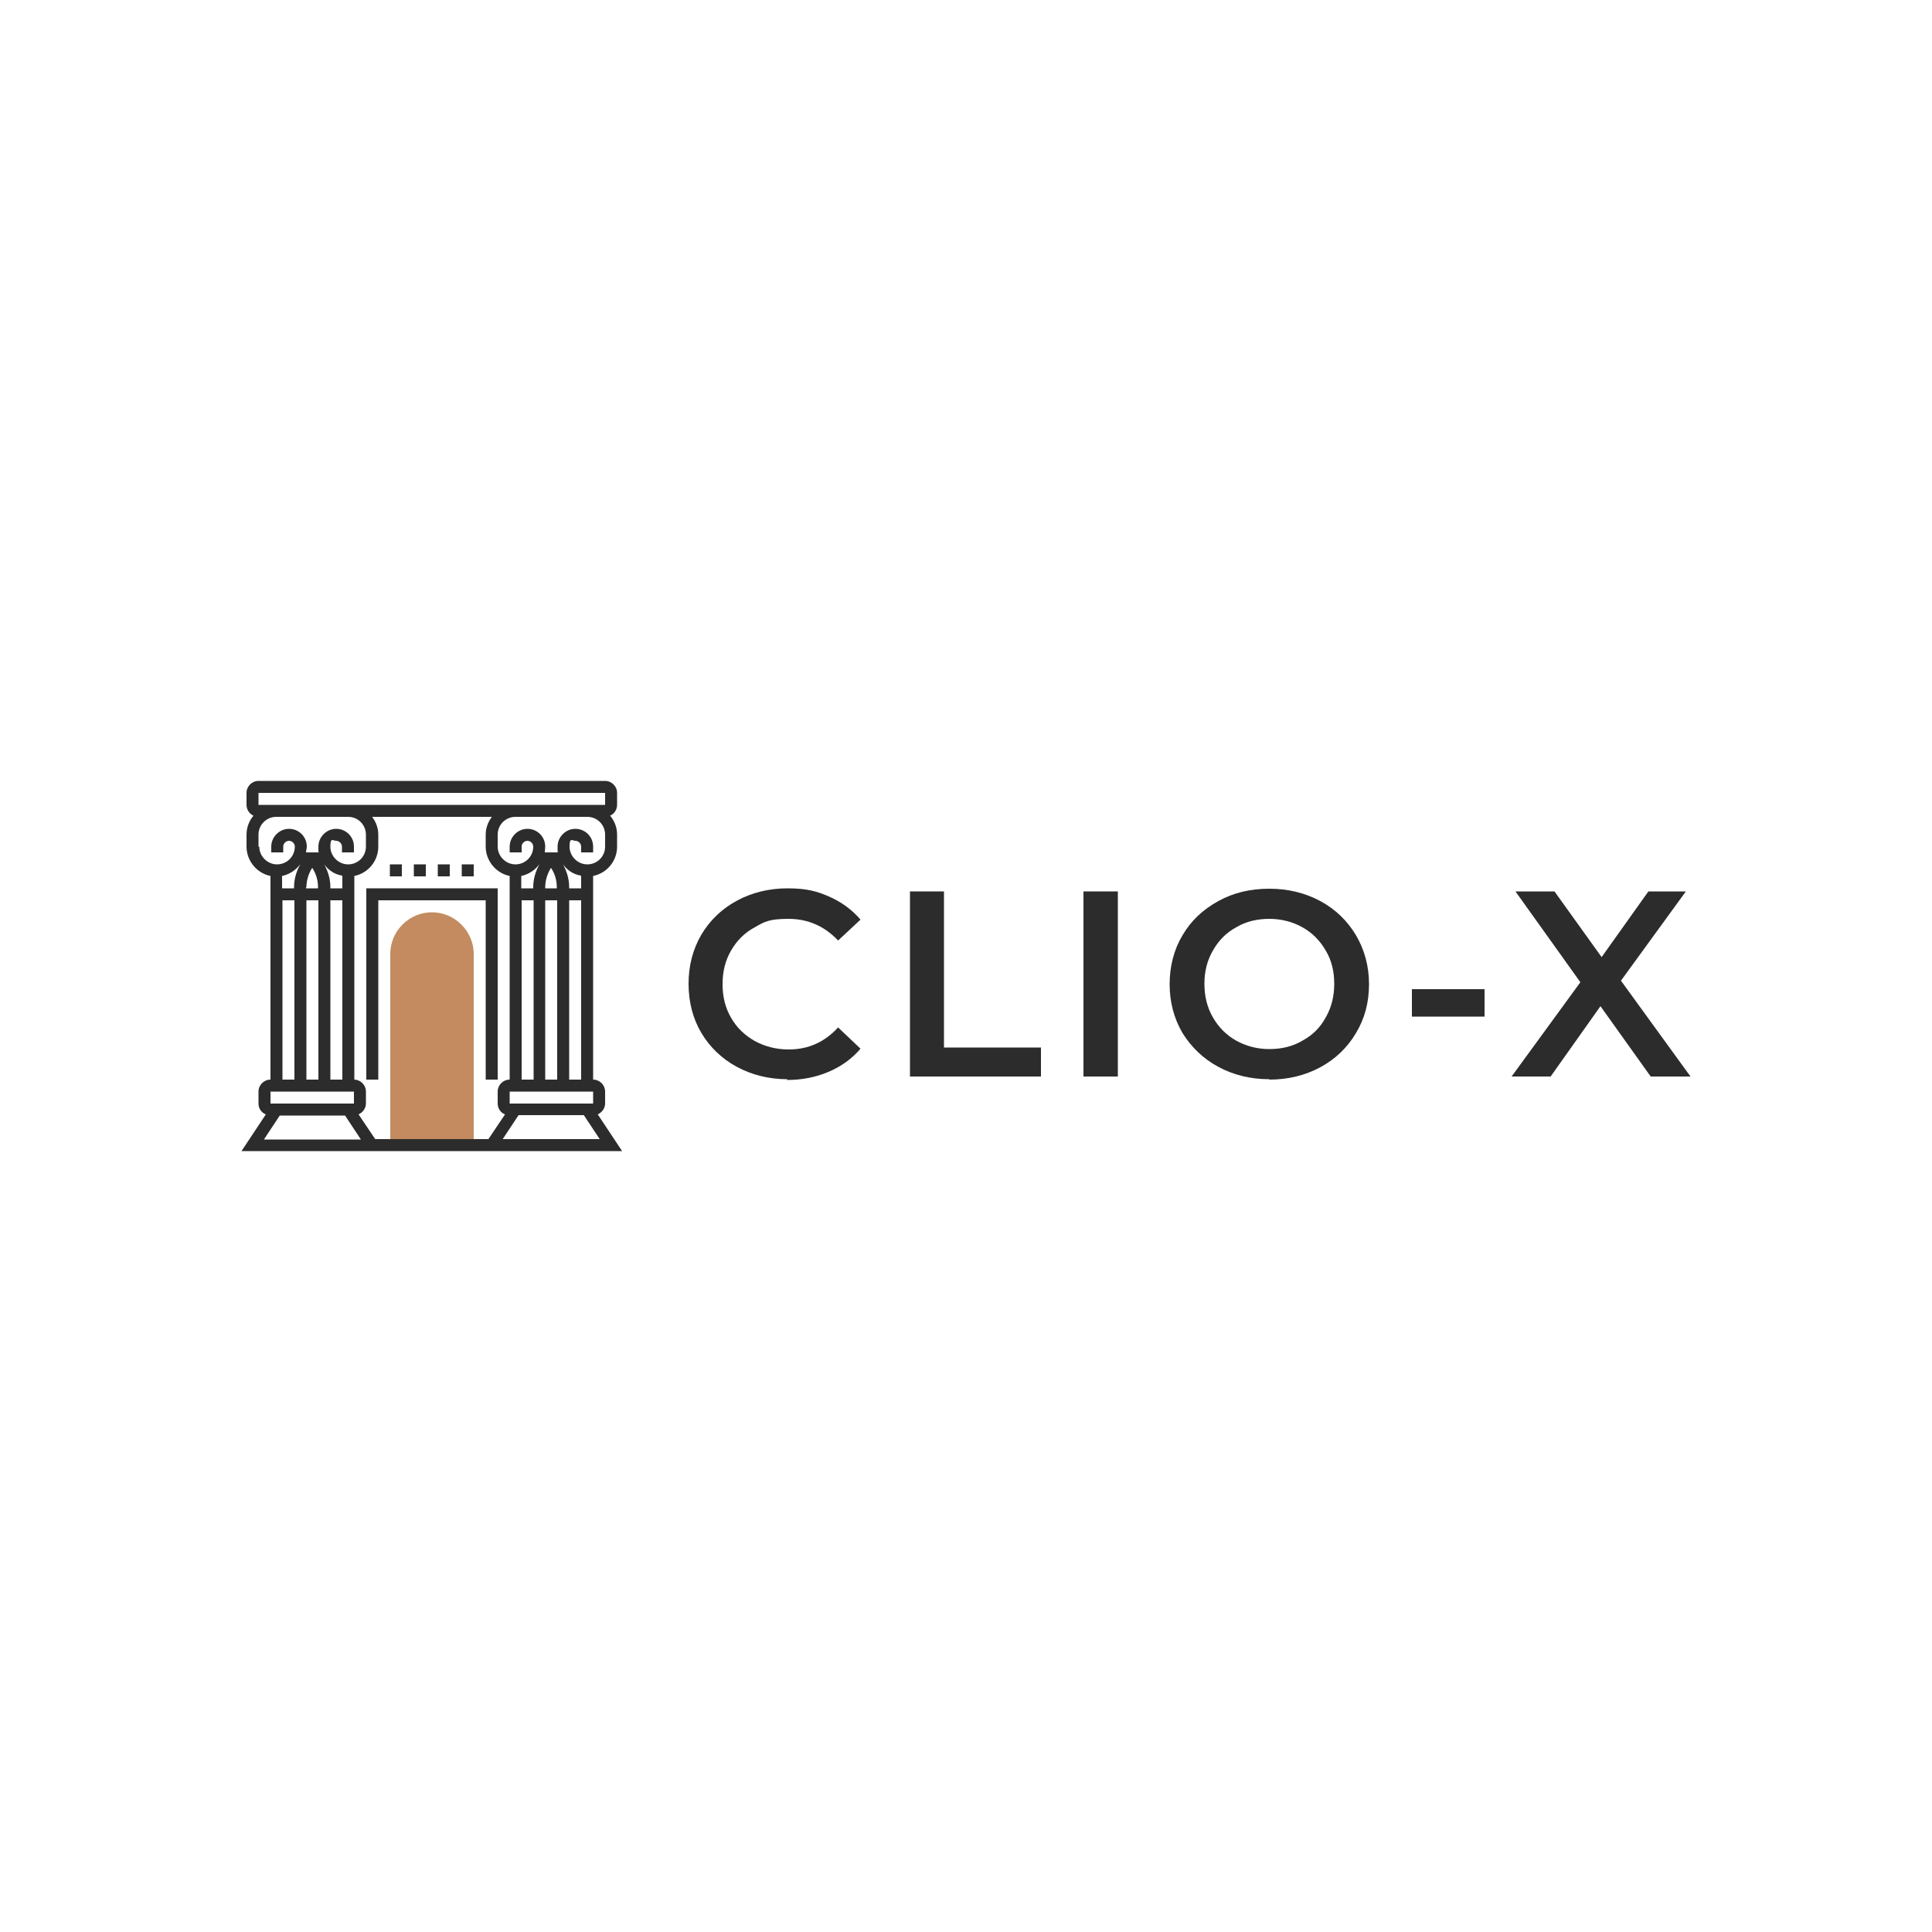
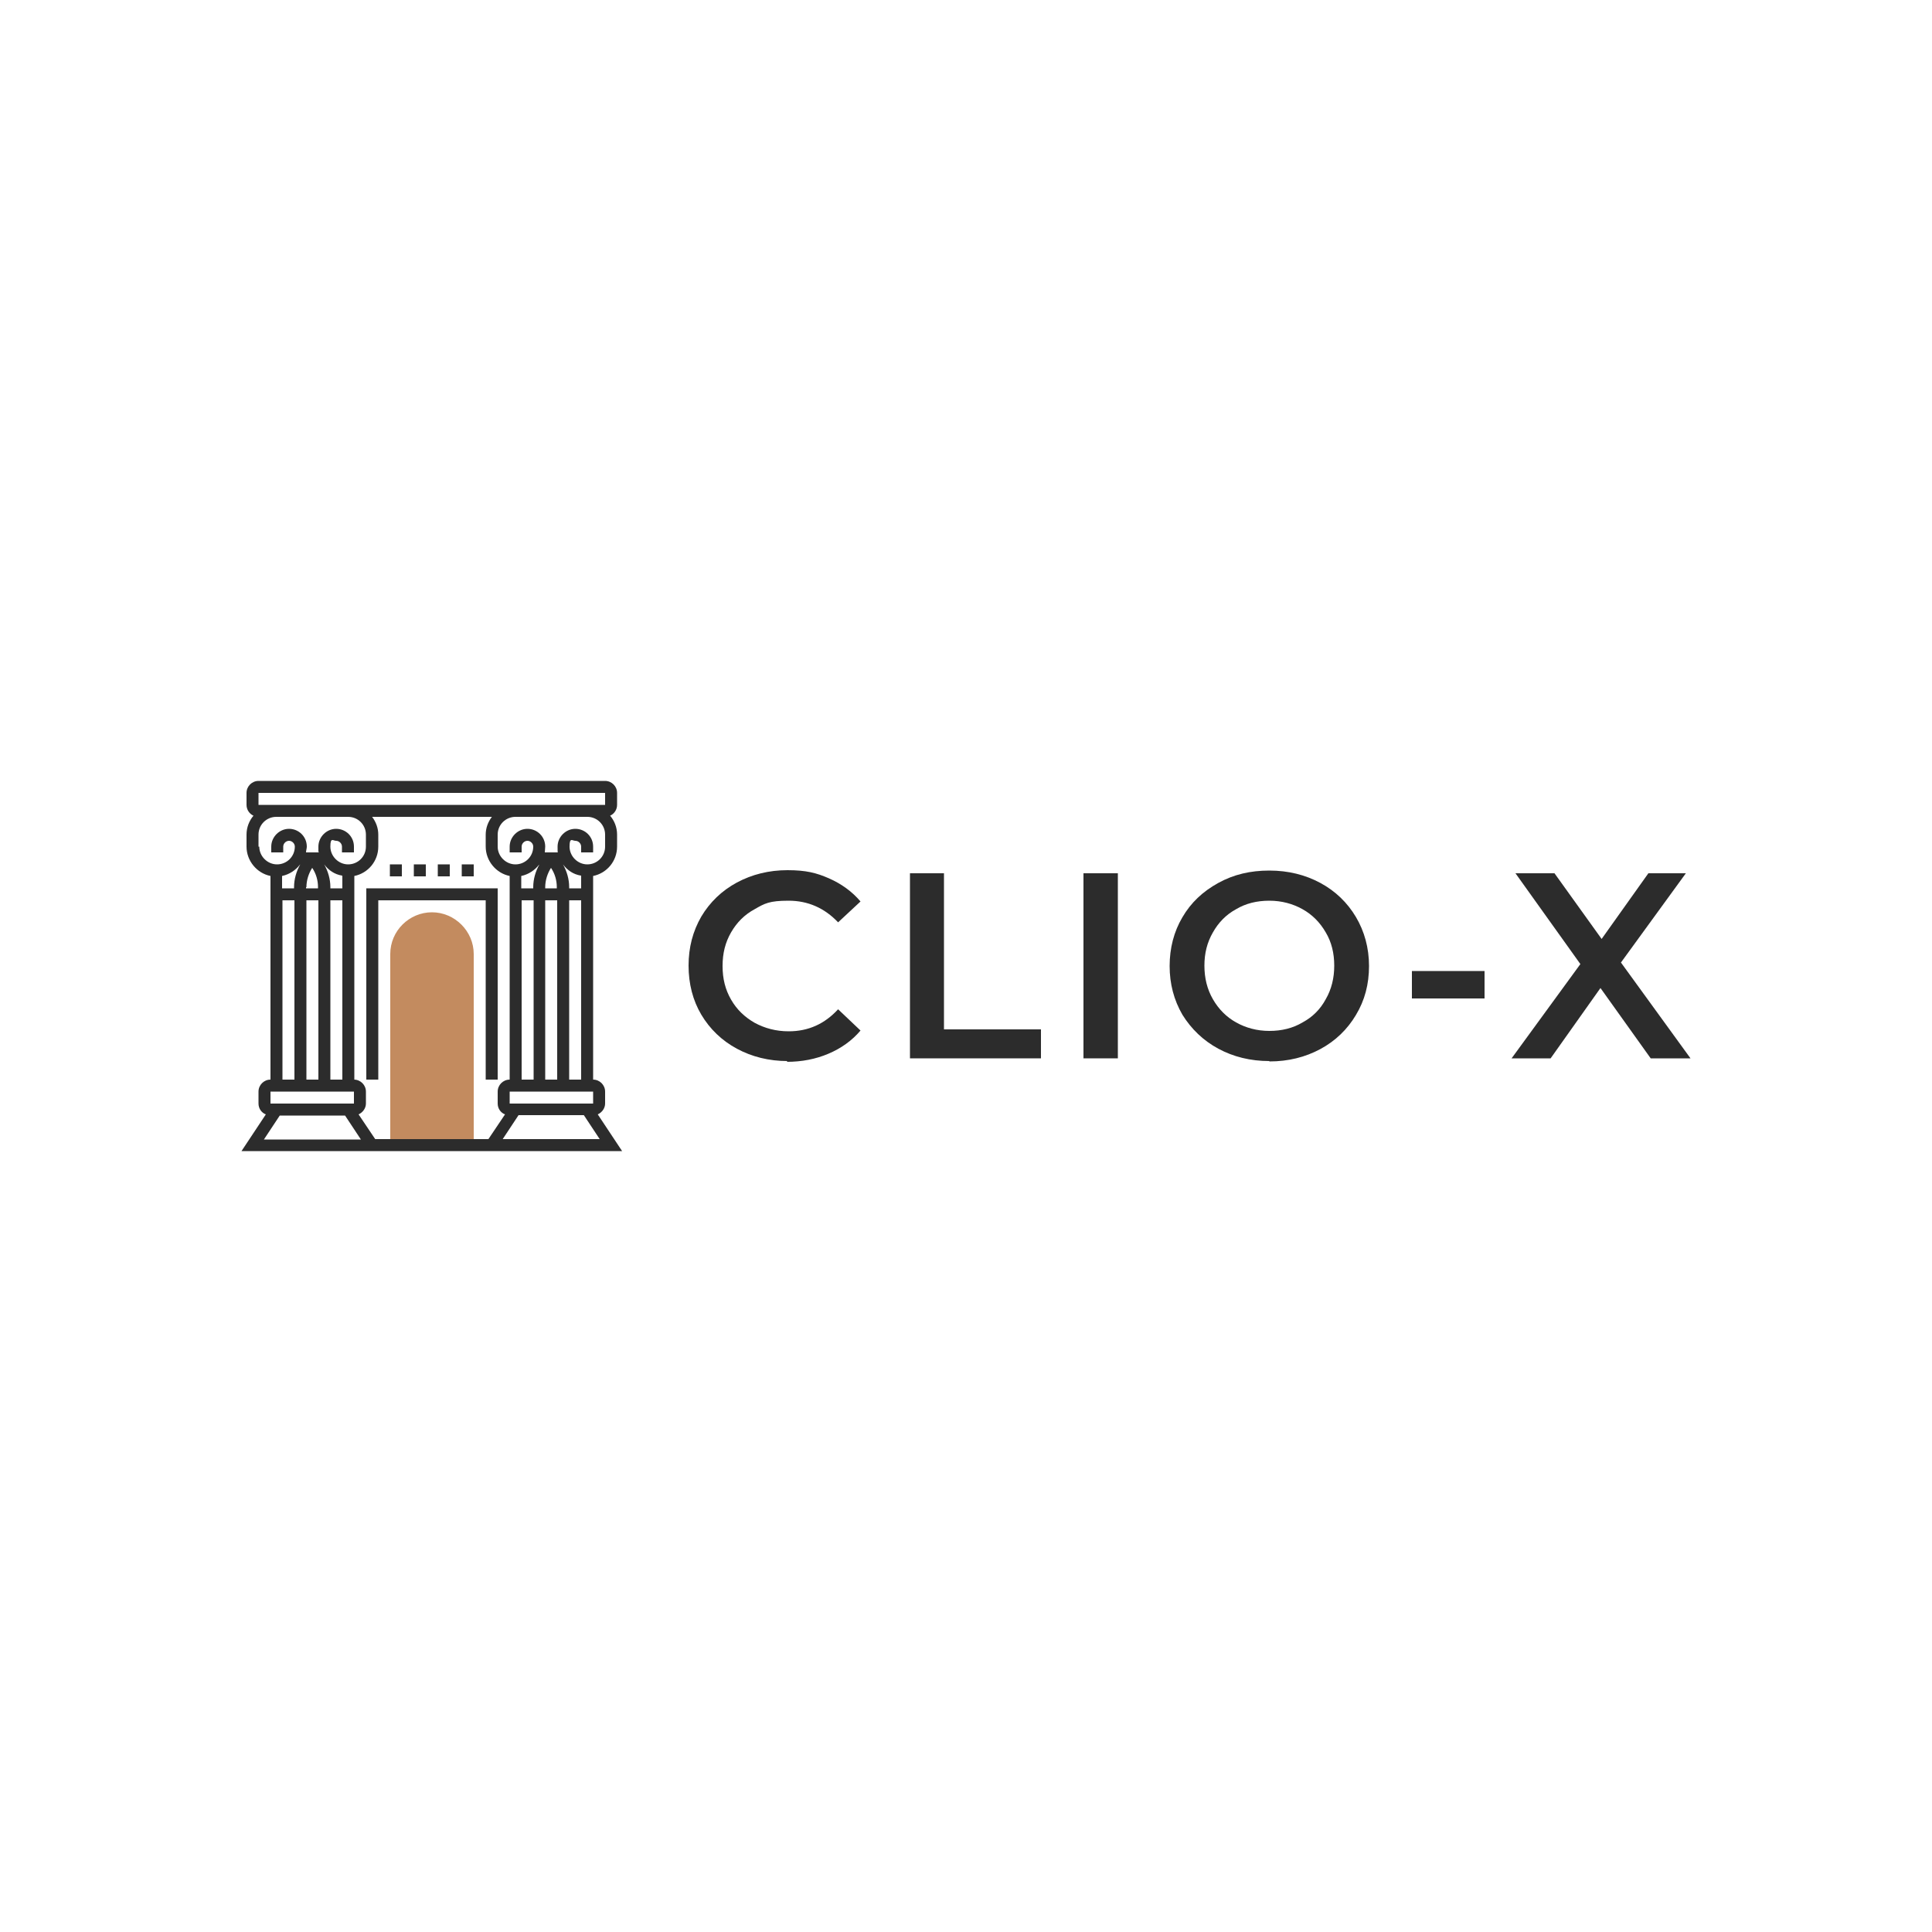
<svg xmlns="http://www.w3.org/2000/svg" id="Layer_1" version="1.1" viewBox="0 0 500 500">
  <defs>
    <style>
      .st0 {
        fill: none;
      }

      .st1 {
        fill: #2c2c2c;
      }

      .st2 {
        fill: #c38b5f;
      }

      .st3 {
        clip-path: url(#clippath);
      }
    </style>
    <clipPath id="clippath">
      <rect class="st0" x="62.5" y="202.1" width="98.5" height="95.8" />
    </clipPath>
  </defs>
  <g id="Layer_1-2">
-     <path class="st1" d="M203.8,279.3c-4.8,0-9.2-1.1-13.1-3.2-3.9-2.1-7-5.1-9.2-8.8s-3.3-8-3.3-12.7,1.1-8.9,3.3-12.7c2.2-3.7,5.3-6.7,9.2-8.8,3.9-2.1,8.3-3.2,13.1-3.2s7.5.7,10.7,2.1c3.2,1.4,6,3.4,8.2,6l-5.8,5.4c-3.5-3.7-7.8-5.6-12.8-5.6s-6.2.7-8.8,2.2c-2.6,1.4-4.6,3.4-6.1,6-1.5,2.6-2.2,5.4-2.2,8.7s.7,6.1,2.2,8.7c1.5,2.6,3.5,4.5,6.1,6,2.6,1.4,5.5,2.2,8.8,2.2,5.1,0,9.3-1.9,12.8-5.7l5.8,5.5c-2.2,2.6-5,4.6-8.3,6-3.3,1.4-6.9,2.1-10.8,2.1h0Z" />
-     <path class="st1" d="M235.4,230.7h8.9v40.4h25.1v7.5h-33.9v-47.9h0Z" />
-     <path class="st1" d="M280.4,230.7h8.9v47.9h-8.9v-47.9Z" />
-     <path class="st1" d="M328.5,279.3c-4.9,0-9.3-1.1-13.2-3.2-3.9-2.1-7-5.1-9.3-8.8-2.2-3.8-3.3-8-3.3-12.6s1.1-8.9,3.3-12.6c2.2-3.8,5.3-6.7,9.3-8.9s8.3-3.2,13.2-3.2,9.3,1.1,13.2,3.2c3.9,2.1,7,5.1,9.2,8.8,2.2,3.7,3.4,8,3.4,12.7s-1.1,8.9-3.4,12.7c-2.2,3.7-5.3,6.7-9.2,8.8-3.9,2.1-8.3,3.2-13.2,3.2h0ZM328.5,271.5c3.2,0,6.1-.7,8.6-2.2,2.6-1.4,4.6-3.4,6-6,1.5-2.6,2.2-5.5,2.2-8.7s-.7-6.1-2.2-8.6c-1.5-2.6-3.5-4.6-6-6s-5.4-2.2-8.6-2.2-6.1.7-8.6,2.2c-2.6,1.4-4.6,3.5-6,6-1.5,2.6-2.2,5.4-2.2,8.6s.7,6.1,2.2,8.7c1.5,2.6,3.5,4.6,6,6s5.4,2.2,8.6,2.2Z" />
-     <path class="st1" d="M365.4,256h18.8v7.1h-18.8v-7.1Z" />
-     <path class="st1" d="M427.2,278.6l-13-18.2-12.9,18.2h-10.1l17.8-24.4-16.8-23.5h10.1l12.2,17,12.1-17h9.7l-16.8,23.1,18,24.8h-10.3Z" />
+     <path class="st1" d="M203.8,274.6c-4.8,0-9.2-1.1-13.1-3.2-3.9-2.1-7-5.1-9.2-8.8s-3.3-8-3.3-12.7,1.1-8.9,3.3-12.7c2.2-3.7,5.3-6.7,9.2-8.8s8.3-3.2,13.1-3.2,7.5.7,10.7,2.1c3.2,1.4,6,3.4,8.2,6l-5.8,5.4c-3.5-3.7-7.8-5.6-12.8-5.6s-6.2.7-8.8,2.2c-2.6,1.4-4.6,3.4-6.1,6s-2.2,5.4-2.2,8.7.7,6.1,2.2,8.7,3.5,4.5,6.1,6c2.6,1.4,5.5,2.2,8.8,2.2,5.1,0,9.3-1.9,12.8-5.7l5.8,5.5c-2.2,2.6-5,4.6-8.3,6s-6.9,2.1-10.8,2.1h0l.2-.2Z" />
+     <path class="st1" d="M235.4,226h8.9v40.4h25.1v7.5h-33.9v-47.9h-.1Z" />
+     <path class="st1" d="M280.4,226h8.9v47.9h-8.9v-47.9h0Z" />
+     <path class="st1" d="M328.5,274.6c-4.9,0-9.3-1.1-13.2-3.2-3.9-2.1-7-5.1-9.3-8.8-2.2-3.8-3.3-8-3.3-12.6s1.1-8.9,3.3-12.6c2.2-3.8,5.3-6.7,9.3-8.9s8.3-3.2,13.2-3.2,9.3,1.1,13.2,3.2c3.9,2.1,7,5.1,9.2,8.8s3.4,8,3.4,12.7-1.1,8.9-3.4,12.7c-2.2,3.7-5.3,6.7-9.2,8.8-3.9,2.1-8.3,3.2-13.2,3.2h0ZM328.5,266.8c3.2,0,6.1-.7,8.6-2.2,2.6-1.4,4.6-3.4,6-6,1.5-2.6,2.2-5.5,2.2-8.7s-.7-6.1-2.2-8.6c-1.5-2.6-3.5-4.6-6-6s-5.4-2.2-8.6-2.2-6.1.7-8.6,2.2c-2.6,1.4-4.6,3.5-6,6-1.5,2.6-2.2,5.4-2.2,8.6s.7,6.1,2.2,8.7,3.5,4.6,6,6,5.4,2.2,8.6,2.2Z" />
+     <path class="st1" d="M365.4,251.3h18.8v7.1h-18.8v-7.1Z" />
+     <path class="st1" d="M427.2,273.9l-13-18.2-12.9,18.2h-10.1l17.8-24.4-16.8-23.5h10.1l12.2,17,12.1-17h9.7l-16.8,23.1,18,24.8h-10.3Z" />
    <path class="st2" d="M122.6,296.4h-21.6v-49.5c0-6,4.9-10.8,10.8-10.8s10.8,4.9,10.8,10.8v49.5" />
    <g class="st3">
-       <path class="st1" d="M70,282.5h21.6v3.1h-21.6v-3.1ZM73.1,233h3.1v46.4h-3.1v-46.4ZM66.9,219.1v-3.1c0-2.6,2.1-4.6,4.6-4.6h18.6c2.6,0,4.6,2.1,4.6,4.6v3.1c0,2.6-2.1,4.6-4.6,4.6s-4.6-2.1-4.6-4.6.7-1.5,1.5-1.5,1.5.7,1.5,1.5v1.5h3.1v-1.5c0-2.6-2.1-4.6-4.6-4.6s-4.6,2.1-4.6,4.6,0,1,.2,1.5h-3.4c0-.5.2-1,.2-1.5,0-2.6-2.1-4.6-4.6-4.6s-4.6,2.1-4.6,4.6v1.5h3.1v-1.5c0-.8.7-1.5,1.5-1.5s1.5.7,1.5,1.5c0,2.6-2.1,4.6-4.6,4.6s-4.6-2.1-4.6-4.6h0ZM66.9,205.2h89.7v3.1h-89.7v-3.1ZM156.6,219.1c0,2.6-2.1,4.6-4.6,4.6s-4.6-2.1-4.6-4.6.7-1.5,1.5-1.5,1.5.7,1.5,1.5v1.5h3.1v-1.5c0-2.6-2.1-4.6-4.6-4.6s-4.6,2.1-4.6,4.6,0,1,.1,1.5h-3.4c0-.5.1-1,.1-1.5,0-2.6-2.1-4.6-4.6-4.6s-4.6,2.1-4.6,4.6v1.5h3.1v-1.5c0-.8.7-1.5,1.5-1.5s1.5.7,1.5,1.5c0,2.6-2.1,4.6-4.6,4.6s-4.6-2.1-4.6-4.6v-3.1c0-2.6,2.1-4.6,4.6-4.6h18.6c2.6,0,4.6,2.1,4.6,4.6v3.1h0ZM147.3,279.4v-46.4h3.1v46.4s-3.1,0-3.1,0ZM153.5,285.6h-21.6v-3.1h21.6v3.1h0ZM130.1,294.8l4.1-6.2h16.9l4.1,6.2h-25.2ZM141.1,229.9v-.3c0-1.8.6-3.6,1.5-5,1,1.5,1.5,3.2,1.5,5v.3h-3.1ZM135,233h3.1v46.4h-3.1v-46.4ZM141.1,279.4v-46.4h3.1v46.4s-3.1,0-3.1,0ZM150.4,226.7v3.2h-3.1v-.3c0-2.1-.6-4.1-1.6-5.9h0c1.1,1.5,2.7,2.6,4.6,2.9ZM139.6,223.7h0c-1,1.8-1.6,3.8-1.6,5.9v.3h-3.1v-3.2c1.9-.4,3.5-1.5,4.6-2.9ZM85.5,233h3.1v46.4h-3.1v-46.4ZM82.4,233v46.4h-3.1v-46.4h3.1ZM79.3,229.6c0-1.8.6-3.6,1.5-5,1,1.5,1.5,3.2,1.5,5v.3h-3.1v-.3h0ZM88.6,226.7v3.2h-3.1v-.3c0-2.1-.6-4.1-1.6-5.9h0c1.1,1.5,2.7,2.6,4.6,2.9ZM77.7,223.7h0c-1,1.8-1.6,3.8-1.6,5.9v.3h-3.1v-3.2c1.9-.4,3.5-1.5,4.6-2.9ZM91.7,279.4v-52.7c3.5-.7,6.2-3.8,6.2-7.6v-3.1c0-1.7-.6-3.3-1.6-4.6h31c-1,1.3-1.6,2.9-1.6,4.6v3.1c0,3.7,2.7,6.9,6.2,7.6v52.7c-1.7,0-3.1,1.4-3.1,3.1v3.1c0,1.3.8,2.4,1.9,2.8l-4.3,6.4h-29.3l-4.3-6.4c1.1-.5,1.9-1.6,1.9-2.8v-3.1c0-1.7-1.4-3.1-3.1-3.1h0ZM89.3,288.7l4.1,6.2h-25.1l4.1-6.2h16.9ZM161,297.9l-6.3-9.5c1.1-.5,1.9-1.6,1.9-2.8v-3.1c0-1.7-1.4-3.1-3.1-3.1v-52.7c3.5-.7,6.2-3.8,6.2-7.6v-3.1c0-1.9-.7-3.6-1.8-4.9,1.1-.5,1.8-1.6,1.8-2.8v-3.1c0-1.7-1.4-3.1-3.1-3.1h-89.7c-1.7,0-3.1,1.4-3.1,3.1v3.1c0,1.2.7,2.3,1.8,2.8-1.1,1.3-1.8,3-1.8,4.9v3.1c0,3.7,2.7,6.9,6.2,7.6v52.7c-1.7,0-3.1,1.4-3.1,3.1v3.1c0,1.3.8,2.4,1.9,2.8l-6.3,9.5h98.5" />
+       <path class="st1" d="M70,282.5h21.6v3.1h-21.6v-3.1ZM73.1,233h3.1v46.4h-3.1v-46.4ZM66.9,219.1v-3.1c0-2.6,2.1-4.6,4.6-4.6h18.6c2.6,0,4.6,2.1,4.6,4.6v3.1c0,2.6-2.1,4.6-4.6,4.6s-4.6-2.1-4.6-4.6.7-1.5,1.5-1.5,1.5.7,1.5,1.5v1.5h3.1v-1.5c0-2.6-2.1-4.6-4.6-4.6s-4.6,2.1-4.6,4.6,0,1,.2,1.5h-3.4c0-.5.2-1,.2-1.5,0-2.6-2.1-4.6-4.6-4.6s-4.6,2.1-4.6,4.6v1.5h3.1v-1.5c0-.8.7-1.5,1.5-1.5s1.5.7,1.5,1.5c0,2.6-2.1,4.6-4.6,4.6s-4.6-2.1-4.6-4.6h-.2ZM66.9,205.2h89.7v3.1h-89.7s0-3.1,0-3.1ZM156.6,219.1c0,2.6-2.1,4.6-4.6,4.6s-4.6-2.1-4.6-4.6.7-1.5,1.5-1.5,1.5.7,1.5,1.5v1.5h3.1v-1.5c0-2.6-2.1-4.6-4.6-4.6s-4.6,2.1-4.6,4.6,0,1,.1,1.5h-3.4c0-.5.1-1,.1-1.5,0-2.6-2.1-4.6-4.6-4.6s-4.6,2.1-4.6,4.6v1.5h3.1v-1.5c0-.8.7-1.5,1.5-1.5s1.5.7,1.5,1.5c0,2.6-2.1,4.6-4.6,4.6s-4.6-2.1-4.6-4.6v-3.1c0-2.6,2.1-4.6,4.6-4.6h18.6c2.6,0,4.6,2.1,4.6,4.6v3.1h0ZM147.3,279.4v-46.4h3.1v46.4h-3.1ZM153.5,285.6h-21.6v-3.1h21.6v3.1h0ZM130.1,294.8l4.1-6.2h16.9l4.1,6.2h-25.2,0ZM141.1,229.9v-.3c0-1.8.6-3.6,1.5-5,1,1.5,1.5,3.2,1.5,5v.3h-3.1.1ZM135,233h3.1v46.4h-3.1v-46.4ZM141.1,279.4v-46.4h3.1v46.4h-3.1ZM150.4,226.7v3.2h-3.1v-.3c0-2.1-.6-4.1-1.6-5.9h0c1.1,1.5,2.7,2.6,4.6,2.9h.1ZM139.6,223.7h0c-1,1.8-1.6,3.8-1.6,5.9v.3h-3.1v-3.2c1.9-.4,3.5-1.5,4.6-2.9h.1ZM85.5,233h3.1v46.4h-3.1v-46.4ZM82.4,233v46.4h-3.1v-46.4h3.1ZM79.3,229.6c0-1.8.6-3.6,1.5-5,1,1.5,1.5,3.2,1.5,5v.3h-3.1v-.3h0ZM88.6,226.7v3.2h-3.1v-.3c0-2.1-.6-4.1-1.6-5.9h0c1.1,1.5,2.7,2.6,4.6,2.9h0ZM77.7,223.7h0c-1,1.8-1.6,3.8-1.6,5.9v.3h-3.1v-3.2c1.9-.4,3.5-1.5,4.6-2.9h0ZM91.7,279.4v-52.7c3.5-.7,6.2-3.8,6.2-7.6v-3.1c0-1.7-.6-3.3-1.6-4.6h31c-1,1.3-1.6,2.9-1.6,4.6v3.1c0,3.7,2.7,6.9,6.2,7.6v52.7c-1.7,0-3.1,1.4-3.1,3.1v3.1c0,1.3.8,2.4,1.9,2.8l-4.3,6.4h-29.3l-4.3-6.4c1.1-.5,1.9-1.6,1.9-2.8v-3.1c0-1.7-1.4-3.1-3.1-3.1h.1ZM89.3,288.7l4.1,6.2h-25.1l4.1-6.2h16.9ZM161,297.9l-6.3-9.5c1.1-.5,1.9-1.6,1.9-2.8v-3.1c0-1.7-1.4-3.1-3.1-3.1v-52.7c3.5-.7,6.2-3.8,6.2-7.6v-3.1c0-1.9-.7-3.6-1.8-4.9,1.1-.5,1.8-1.6,1.8-2.8v-3.1c0-1.7-1.4-3.1-3.1-3.1h-89.7c-1.7,0-3.1,1.4-3.1,3.1v3.1c0,1.2.7,2.3,1.8,2.8-1.1,1.3-1.8,3-1.8,4.9v3.1c0,3.7,2.7,6.9,6.2,7.6v52.7c-1.7,0-3.1,1.4-3.1,3.1v3.1c0,1.3.8,2.4,1.9,2.8l-6.3,9.5h98.5" />
    </g>
    <path class="st1" d="M97.9,233h27.8v46.4h3.1v-49.5h-34v49.5h3.1v-46.4" />
    <path class="st1" d="M110.2,223.7h-3.1v3.1h3.1v-3.1" />
    <path class="st1" d="M116.4,223.7h-3.1v3.1h3.1v-3.1" />
    <path class="st1" d="M104,223.7h-3.1v3.1h3.1v-3.1" />
    <path class="st1" d="M122.6,223.7h-3.1v3.1h3.1v-3.1" />
  </g>
</svg>
